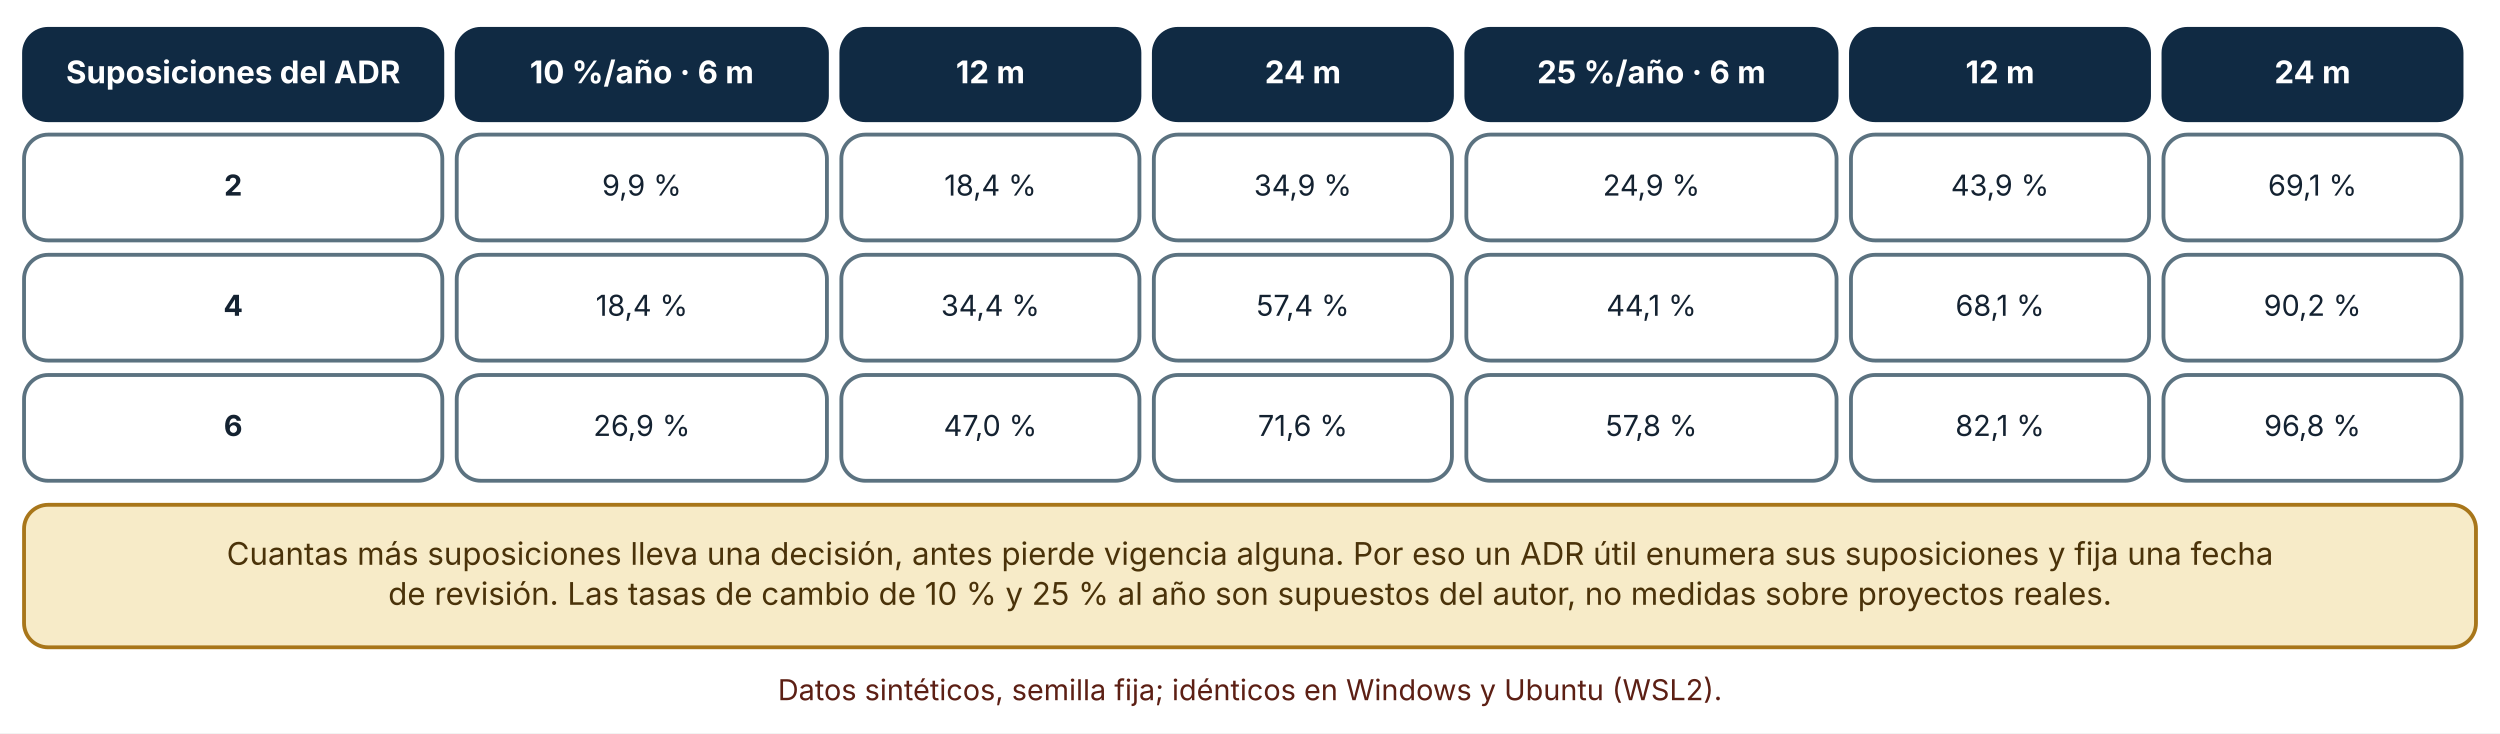
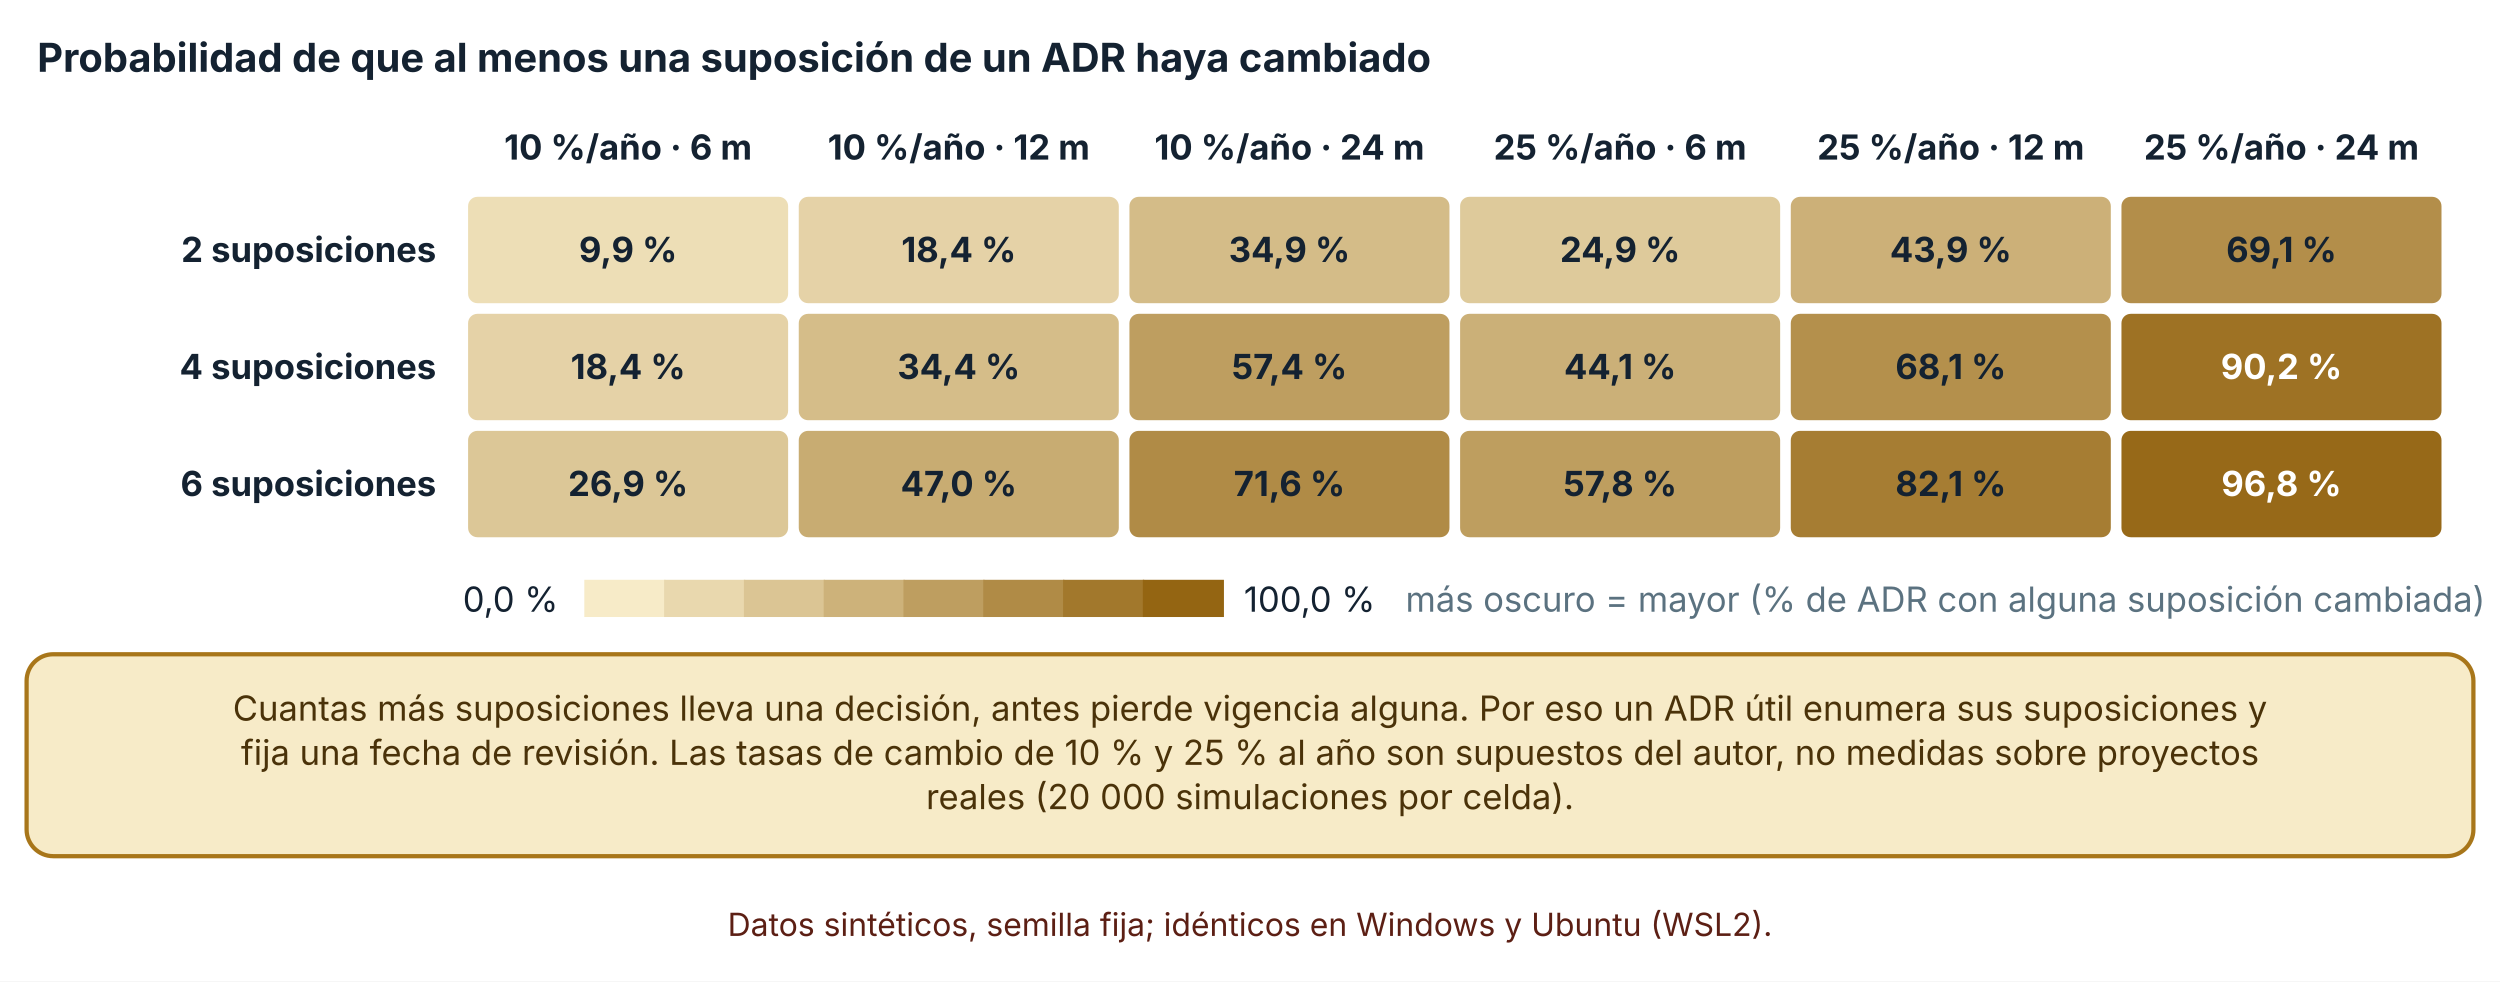
- <svg xmlns="http://www.w3.org/2000/svg" viewBox="0 0 1040 305" width="1040" height="305" role="img" aria-labelledby="t d" font-family="Inter, 'Segoe UI', system-ui, -apple-system, sans-serif">
+ <svg xmlns="http://www.w3.org/2000/svg" viewBox="0 0 940 369" width="940" height="369" role="img" aria-labelledby="t d" font-family="Inter, 'Segoe UI', system-ui, -apple-system, sans-serif">
  <defs>
    <marker id="arrow" viewBox="0 0 10 10" refX="9" refY="5" markerWidth="8" markerHeight="8" orient="auto-start-reverse">
      <path d="M0,0 L10,5 L0,10 z" fill="#32505f" />
    </marker>
    <marker id="arrow-coral" viewBox="0 0 10 10" refX="9" refY="5" markerWidth="8" markerHeight="8" orient="auto-start-reverse">
      <path d="M0,0 L10,5 L0,10 z" fill="#c0432f" />
    </marker>
  </defs>
-   <rect width="1040" height="305" fill="#ffffff" />
-   <rect x="10" y="12" width="174" height="38" rx="10" fill="#102a43" stroke="#102a43" stroke-width="1.6" />
-   <text x="97" y="34.64" font-size="13" text-anchor="middle" font-weight="700" fill="#ffffff">
-     <tspan x="97" dy="0">Suposiciones del ADR</tspan>
+   <rect width="940" height="369" fill="#ffffff" />
+   <text x="14" y="27" font-size="15" text-anchor="start" font-weight="700" fill="#142231">
+     <tspan x="14" dy="0">Probabilidad de que al menos una suposición de un ADR haya cambiado</tspan>
  </text>
-   <rect x="190" y="12" width="154" height="38" rx="10" fill="#102a43" stroke="#102a43" stroke-width="1.6" />
-   <text x="267" y="34.64" font-size="13" text-anchor="middle" font-weight="700" fill="#ffffff">
-     <tspan x="267" dy="0">10 %/año · 6 m</tspan>
+   <text x="236.167" y="60" font-size="13" text-anchor="middle" font-weight="700" fill="#142231">
+     <tspan x="236.167" dy="0">10 %/año · 6 m</tspan>
  </text>
-   <rect x="350" y="12" width="124" height="38" rx="10" fill="#102a43" stroke="#102a43" stroke-width="1.6" />
-   <text x="412" y="34.64" font-size="13" text-anchor="middle" font-weight="700" fill="#ffffff">
-     <tspan x="412" dy="0">12 m</tspan>
+   <text x="360.5" y="60" font-size="13" text-anchor="middle" font-weight="700" fill="#142231">
+     <tspan x="360.5" dy="0">10 %/año · 12 m</tspan>
  </text>
-   <rect x="480" y="12" width="124" height="38" rx="10" fill="#102a43" stroke="#102a43" stroke-width="1.6" />
-   <text x="542" y="34.64" font-size="13" text-anchor="middle" font-weight="700" fill="#ffffff">
-     <tspan x="542" dy="0">24 m</tspan>
+   <text x="484.833" y="60" font-size="13" text-anchor="middle" font-weight="700" fill="#142231">
+     <tspan x="484.833" dy="0">10 %/año · 24 m</tspan>
  </text>
-   <rect x="610" y="12" width="154" height="38" rx="10" fill="#102a43" stroke="#102a43" stroke-width="1.6" />
-   <text x="687" y="34.64" font-size="13" text-anchor="middle" font-weight="700" fill="#ffffff">
-     <tspan x="687" dy="0">25 %/año · 6 m</tspan>
+   <text x="609.167" y="60" font-size="13" text-anchor="middle" font-weight="700" fill="#142231">
+     <tspan x="609.167" dy="0">25 %/año · 6 m</tspan>
  </text>
-   <rect x="770" y="12" width="124" height="38" rx="10" fill="#102a43" stroke="#102a43" stroke-width="1.6" />
-   <text x="832" y="34.64" font-size="13" text-anchor="middle" font-weight="700" fill="#ffffff">
-     <tspan x="832" dy="0">12 m</tspan>
+   <text x="733.5" y="60" font-size="13" text-anchor="middle" font-weight="700" fill="#142231">
+     <tspan x="733.5" dy="0">25 %/año · 12 m</tspan>
  </text>
-   <rect x="900" y="12" width="124" height="38" rx="10" fill="#102a43" stroke="#102a43" stroke-width="1.6" />
-   <text x="962" y="34.64" font-size="13" text-anchor="middle" font-weight="700" fill="#ffffff">
-     <tspan x="962" dy="0">24 m</tspan>
+   <text x="857.833" y="60" font-size="13" text-anchor="middle" font-weight="700" fill="#142231">
+     <tspan x="857.833" dy="0">25 %/año · 24 m</tspan>
  </text>
-   <rect x="10" y="56" width="174" height="44" rx="10" fill="#ffffff" stroke="#5b7280" stroke-width="1.6" />
-   <text x="97" y="81.36" font-size="12" text-anchor="middle" font-weight="700" fill="#142231">
-     <tspan x="97" dy="0">2</tspan>
+   <text x="164" y="98.5" font-size="13" text-anchor="end" font-weight="700" fill="#142231">
+     <tspan x="164" dy="0">2 suposiciones</tspan>
  </text>
-   <rect x="190" y="56" width="154" height="44" rx="10" fill="#ffffff" stroke="#5b7280" stroke-width="1.6" />
-   <text x="267" y="81.36" font-size="12" text-anchor="middle" font-weight="400" fill="#142231">
-     <tspan x="267" dy="0">9,9 %</tspan>
+   <text x="164" y="142.5" font-size="13" text-anchor="end" font-weight="700" fill="#142231">
+     <tspan x="164" dy="0">4 suposiciones</tspan>
  </text>
-   <rect x="350" y="56" width="124" height="44" rx="10" fill="#ffffff" stroke="#5b7280" stroke-width="1.6" />
-   <text x="412" y="81.36" font-size="12" text-anchor="middle" font-weight="400" fill="#142231">
-     <tspan x="412" dy="0">18,4 %</tspan>
+   <text x="164" y="186.5" font-size="13" text-anchor="end" font-weight="700" fill="#142231">
+     <tspan x="164" dy="0">6 suposiciones</tspan>
  </text>
-   <rect x="480" y="56" width="124" height="44" rx="10" fill="#ffffff" stroke="#5b7280" stroke-width="1.6" />
-   <text x="542" y="81.36" font-size="12" text-anchor="middle" font-weight="400" fill="#142231">
-     <tspan x="542" dy="0">34,9 %</tspan>
+   <rect x="175.5" y="73.5" width="121.333" height="41" rx="4" fill="#eddeb6" stroke="#ffffff" stroke-width="1" />
+   <text x="236.167" y="98.5" font-size="13" text-anchor="middle" font-weight="700" fill="#142231">
+     <tspan x="236.167" dy="0">9,9 %</tspan>
  </text>
-   <rect x="610" y="56" width="154" height="44" rx="10" fill="#ffffff" stroke="#5b7280" stroke-width="1.6" />
-   <text x="687" y="81.36" font-size="12" text-anchor="middle" font-weight="400" fill="#142231">
-     <tspan x="687" dy="0">24,9 %</tspan>
+   <rect x="299.833" y="73.5" width="121.333" height="41" rx="4" fill="#e5d2a7" stroke="#ffffff" stroke-width="1" />
+   <text x="360.5" y="98.5" font-size="13" text-anchor="middle" font-weight="700" fill="#142231">
+     <tspan x="360.5" dy="0">18,4 %</tspan>
  </text>
-   <rect x="770" y="56" width="124" height="44" rx="10" fill="#ffffff" stroke="#5b7280" stroke-width="1.6" />
-   <text x="832" y="81.36" font-size="12" text-anchor="middle" font-weight="400" fill="#142231">
-     <tspan x="832" dy="0">43,9 %</tspan>
+   <rect x="424.167" y="73.5" width="121.333" height="41" rx="4" fill="#d4bc88" stroke="#ffffff" stroke-width="1" />
+   <text x="484.833" y="98.5" font-size="13" text-anchor="middle" font-weight="700" fill="#142231">
+     <tspan x="484.833" dy="0">34,9 %</tspan>
  </text>
-   <rect x="900" y="56" width="124" height="44" rx="10" fill="#ffffff" stroke="#5b7280" stroke-width="1.6" />
-   <text x="962" y="81.36" font-size="12" text-anchor="middle" font-weight="400" fill="#142231">
-     <tspan x="962" dy="0">69,1 %</tspan>
+   <rect x="548.5" y="73.5" width="121.333" height="41" rx="4" fill="#deca9b" stroke="#ffffff" stroke-width="1" />
+   <text x="609.167" y="98.5" font-size="13" text-anchor="middle" font-weight="700" fill="#142231">
+     <tspan x="609.167" dy="0">24,9 %</tspan>
  </text>
-   <rect x="10" y="106" width="174" height="44" rx="10" fill="#ffffff" stroke="#5b7280" stroke-width="1.6" />
-   <text x="97" y="131.36" font-size="12" text-anchor="middle" font-weight="700" fill="#142231">
-     <tspan x="97" dy="0">4</tspan>
+   <rect x="672.833" y="73.5" width="121.333" height="41" rx="4" fill="#ccb078" stroke="#ffffff" stroke-width="1" />
+   <text x="733.5" y="98.5" font-size="13" text-anchor="middle" font-weight="700" fill="#142231">
+     <tspan x="733.5" dy="0">43,9 %</tspan>
  </text>
-   <rect x="190" y="106" width="154" height="44" rx="10" fill="#ffffff" stroke="#5b7280" stroke-width="1.6" />
-   <text x="267" y="131.36" font-size="12" text-anchor="middle" font-weight="400" fill="#142231">
-     <tspan x="267" dy="0">18,4 %</tspan>
+   <rect x="797.167" y="73.5" width="121.333" height="41" rx="4" fill="#b38e4a" stroke="#ffffff" stroke-width="1" />
+   <text x="857.833" y="98.5" font-size="13" text-anchor="middle" font-weight="700" fill="#142231">
+     <tspan x="857.833" dy="0">69,1 %</tspan>
  </text>
-   <rect x="350" y="106" width="124" height="44" rx="10" fill="#ffffff" stroke="#5b7280" stroke-width="1.6" />
-   <text x="412" y="131.36" font-size="12" text-anchor="middle" font-weight="400" fill="#142231">
-     <tspan x="412" dy="0">34,4 %</tspan>
+   <rect x="175.5" y="117.5" width="121.333" height="41" rx="4" fill="#e5d2a7" stroke="#ffffff" stroke-width="1" />
+   <text x="236.167" y="142.5" font-size="13" text-anchor="middle" font-weight="700" fill="#142231">
+     <tspan x="236.167" dy="0">18,4 %</tspan>
  </text>
-   <rect x="480" y="106" width="124" height="44" rx="10" fill="#ffffff" stroke="#5b7280" stroke-width="1.6" />
-   <text x="542" y="131.36" font-size="12" text-anchor="middle" font-weight="400" fill="#142231">
-     <tspan x="542" dy="0">57,4 %</tspan>
+   <rect x="299.833" y="117.5" width="121.333" height="41" rx="4" fill="#d5bd89" stroke="#ffffff" stroke-width="1" />
+   <text x="360.5" y="142.5" font-size="13" text-anchor="middle" font-weight="700" fill="#142231">
+     <tspan x="360.5" dy="0">34,4 %</tspan>
  </text>
-   <rect x="610" y="106" width="154" height="44" rx="10" fill="#ffffff" stroke="#5b7280" stroke-width="1.6" />
-   <text x="687" y="131.36" font-size="12" text-anchor="middle" font-weight="400" fill="#142231">
-     <tspan x="687" dy="0">44,1 %</tspan>
+   <rect x="424.167" y="117.5" width="121.333" height="41" rx="4" fill="#be9e60" stroke="#ffffff" stroke-width="1" />
+   <text x="484.833" y="142.5" font-size="13" text-anchor="middle" font-weight="700" fill="#142231">
+     <tspan x="484.833" dy="0">57,4 %</tspan>
  </text>
-   <rect x="770" y="106" width="124" height="44" rx="10" fill="#ffffff" stroke="#5b7280" stroke-width="1.6" />
-   <text x="832" y="131.36" font-size="12" text-anchor="middle" font-weight="400" fill="#142231">
-     <tspan x="832" dy="0">68,1 %</tspan>
+   <rect x="548.5" y="117.5" width="121.333" height="41" rx="4" fill="#cbb078" stroke="#ffffff" stroke-width="1" />
+   <text x="609.167" y="142.5" font-size="13" text-anchor="middle" font-weight="700" fill="#142231">
+     <tspan x="609.167" dy="0">44,1 %</tspan>
  </text>
-   <rect x="900" y="106" width="124" height="44" rx="10" fill="#ffffff" stroke="#5b7280" stroke-width="1.6" />
-   <text x="962" y="131.36" font-size="12" text-anchor="middle" font-weight="400" fill="#142231">
-     <tspan x="962" dy="0">90,2 %</tspan>
+   <rect x="672.833" y="117.5" width="121.333" height="41" rx="4" fill="#b4904c" stroke="#ffffff" stroke-width="1" />
+   <text x="733.5" y="142.5" font-size="13" text-anchor="middle" font-weight="700" fill="#142231">
+     <tspan x="733.5" dy="0">68,1 %</tspan>
  </text>
-   <rect x="10" y="156" width="174" height="44" rx="10" fill="#ffffff" stroke="#5b7280" stroke-width="1.6" />
-   <text x="97" y="181.36" font-size="12" text-anchor="middle" font-weight="700" fill="#142231">
-     <tspan x="97" dy="0">6</tspan>
+   <rect x="797.167" y="117.5" width="121.333" height="41" rx="4" fill="#9e7224" stroke="#ffffff" stroke-width="1" />
+   <text x="857.833" y="142.5" font-size="13" text-anchor="middle" font-weight="700" fill="#ffffff">
+     <tspan x="857.833" dy="0">90,2 %</tspan>
  </text>
-   <rect x="190" y="156" width="154" height="44" rx="10" fill="#ffffff" stroke="#5b7280" stroke-width="1.6" />
-   <text x="267" y="181.36" font-size="12" text-anchor="middle" font-weight="400" fill="#142231">
-     <tspan x="267" dy="0">26,9 %</tspan>
+   <rect x="175.5" y="161.5" width="121.333" height="41" rx="4" fill="#dcc797" stroke="#ffffff" stroke-width="1" />
+   <text x="236.167" y="186.5" font-size="13" text-anchor="middle" font-weight="700" fill="#142231">
+     <tspan x="236.167" dy="0">26,9 %</tspan>
  </text>
-   <rect x="350" y="156" width="124" height="44" rx="10" fill="#ffffff" stroke="#5b7280" stroke-width="1.6" />
-   <text x="412" y="181.36" font-size="12" text-anchor="middle" font-weight="400" fill="#142231">
-     <tspan x="412" dy="0">47,0 %</tspan>
+   <rect x="299.833" y="161.5" width="121.333" height="41" rx="4" fill="#c8ac72" stroke="#ffffff" stroke-width="1" />
+   <text x="360.5" y="186.5" font-size="13" text-anchor="middle" font-weight="700" fill="#142231">
+     <tspan x="360.5" dy="0">47,0 %</tspan>
  </text>
-   <rect x="480" y="156" width="124" height="44" rx="10" fill="#ffffff" stroke="#5b7280" stroke-width="1.6" />
-   <text x="542" y="181.36" font-size="12" text-anchor="middle" font-weight="400" fill="#142231">
-     <tspan x="542" dy="0">71,6 %</tspan>
+   <rect x="424.167" y="161.5" width="121.333" height="41" rx="4" fill="#b08b46" stroke="#ffffff" stroke-width="1" />
+   <text x="484.833" y="186.5" font-size="13" text-anchor="middle" font-weight="700" fill="#142231">
+     <tspan x="484.833" dy="0">71,6 %</tspan>
  </text>
-   <rect x="610" y="156" width="154" height="44" rx="10" fill="#ffffff" stroke="#5b7280" stroke-width="1.6" />
-   <text x="687" y="181.36" font-size="12" text-anchor="middle" font-weight="400" fill="#142231">
-     <tspan x="687" dy="0">57,8 %</tspan>
+   <rect x="548.5" y="161.5" width="121.333" height="41" rx="4" fill="#be9e5f" stroke="#ffffff" stroke-width="1" />
+   <text x="609.167" y="186.5" font-size="13" text-anchor="middle" font-weight="700" fill="#142231">
+     <tspan x="609.167" dy="0">57,8 %</tspan>
  </text>
-   <rect x="770" y="156" width="124" height="44" rx="10" fill="#ffffff" stroke="#5b7280" stroke-width="1.6" />
-   <text x="832" y="181.36" font-size="12" text-anchor="middle" font-weight="400" fill="#142231">
-     <tspan x="832" dy="0">82,1 %</tspan>
+   <rect x="672.833" y="161.5" width="121.333" height="41" rx="4" fill="#a67d33" stroke="#ffffff" stroke-width="1" />
+   <text x="733.5" y="186.5" font-size="13" text-anchor="middle" font-weight="700" fill="#142231">
+     <tspan x="733.5" dy="0">82,1 %</tspan>
  </text>
-   <rect x="900" y="156" width="124" height="44" rx="10" fill="#ffffff" stroke="#5b7280" stroke-width="1.6" />
-   <text x="962" y="181.36" font-size="12" text-anchor="middle" font-weight="400" fill="#142231">
-     <tspan x="962" dy="0">96,8 %</tspan>
+   <rect x="797.167" y="161.5" width="121.333" height="41" rx="4" fill="#976918" stroke="#ffffff" stroke-width="1" />
+   <text x="857.833" y="186.5" font-size="13" text-anchor="middle" font-weight="700" fill="#ffffff">
+     <tspan x="857.833" dy="0">96,8 %</tspan>
  </text>
-   <rect x="10" y="210" width="1020" height="59.28" rx="10" fill="#f7ebc8" stroke="#a8761a" stroke-width="1.6" />
-   <text x="520" y="234.96" font-size="13" text-anchor="middle" font-weight="400" fill="#4a3209">
-     <tspan x="520" dy="0">Cuantas más suposiciones lleva una decisión, antes pierde vigencia alguna. Por eso un ADR útil enumera sus suposiciones y fija una fecha</tspan>
+   <text x="174" y="230" font-size="13" text-anchor="start" font-weight="400" fill="#142231">
+     <tspan x="174" dy="0">0,0 %</tspan>
  </text>
-   <text x="520" y="251.6" font-size="13" text-anchor="middle" font-weight="400" fill="#4a3209">
-     <tspan x="520" dy="0">de revisión. Las tasas de cambio de 10 % y 25 % al año son supuestos del autor, no medidas sobre proyectos reales.</tspan>
+   <rect x="219.7" y="218" width="30.5" height="14" fill="#f7ebc8" />
+   <rect x="249.7" y="218" width="30.5" height="14" fill="#e9d8ae" />
+   <rect x="279.7" y="218" width="30.5" height="14" fill="#dbc594" />
+   <rect x="309.7" y="218" width="30.5" height="14" fill="#cdb27a" />
+   <rect x="339.7" y="218" width="30.5" height="14" fill="#be9e60" />
+   <rect x="369.7" y="218" width="30.5" height="14" fill="#b08b46" />
+   <rect x="399.7" y="218" width="30.5" height="14" fill="#a2782c" />
+   <rect x="429.7" y="218" width="30.5" height="14" fill="#946512" />
+   <text x="467.7" y="230" font-size="13" text-anchor="start" font-weight="400" fill="#142231">
+     <tspan x="467.7" dy="0">100,0 %</tspan>
  </text>
-   <text x="520" y="291.28" font-size="12" text-anchor="middle" font-weight="400" fill="#5c1f14">
-     <tspan x="520" dy="0">Datos sintéticos, semilla fija; idénticos en Windows y Ubuntu (WSL2).</tspan>
+   <text x="528.48" y="230" font-size="13" text-anchor="start" font-weight="400" fill="#5b7280">
+     <tspan x="528.48" dy="0">más oscuro = mayor (% de ADR con alguna suposición cambiada)</tspan>
+   </text>
+   <rect x="10" y="246" width="920" height="75.92" rx="10" fill="#f7ebc8" stroke="#a8761a" stroke-width="1.6" />
+   <text x="470" y="270.96" font-size="13" text-anchor="middle" font-weight="400" fill="#4a3209">
+     <tspan x="470" dy="0">Cuantas más suposiciones lleva una decisión, antes pierde vigencia alguna. Por eso un ADR útil enumera sus suposiciones y</tspan>
+   </text>
+   <text x="470" y="287.6" font-size="13" text-anchor="middle" font-weight="400" fill="#4a3209">
+     <tspan x="470" dy="0">fija una fecha de revisión. Las tasas de cambio de 10 % y 25 % al año son supuestos del autor, no medidas sobre proyectos</tspan>
+   </text>
+   <text x="470" y="304.24" font-size="13" text-anchor="middle" font-weight="400" fill="#4a3209">
+     <tspan x="470" dy="0">reales (20 000 simulaciones por celda).</tspan>
+   </text>
+   <text x="470" y="351.92" font-size="12" text-anchor="middle" font-weight="400" fill="#5c1f14">
+     <tspan x="470" dy="0">Datos sintéticos, semilla fija; idénticos en Windows y Ubuntu (WSL2).</tspan>
  </text>
</svg>
